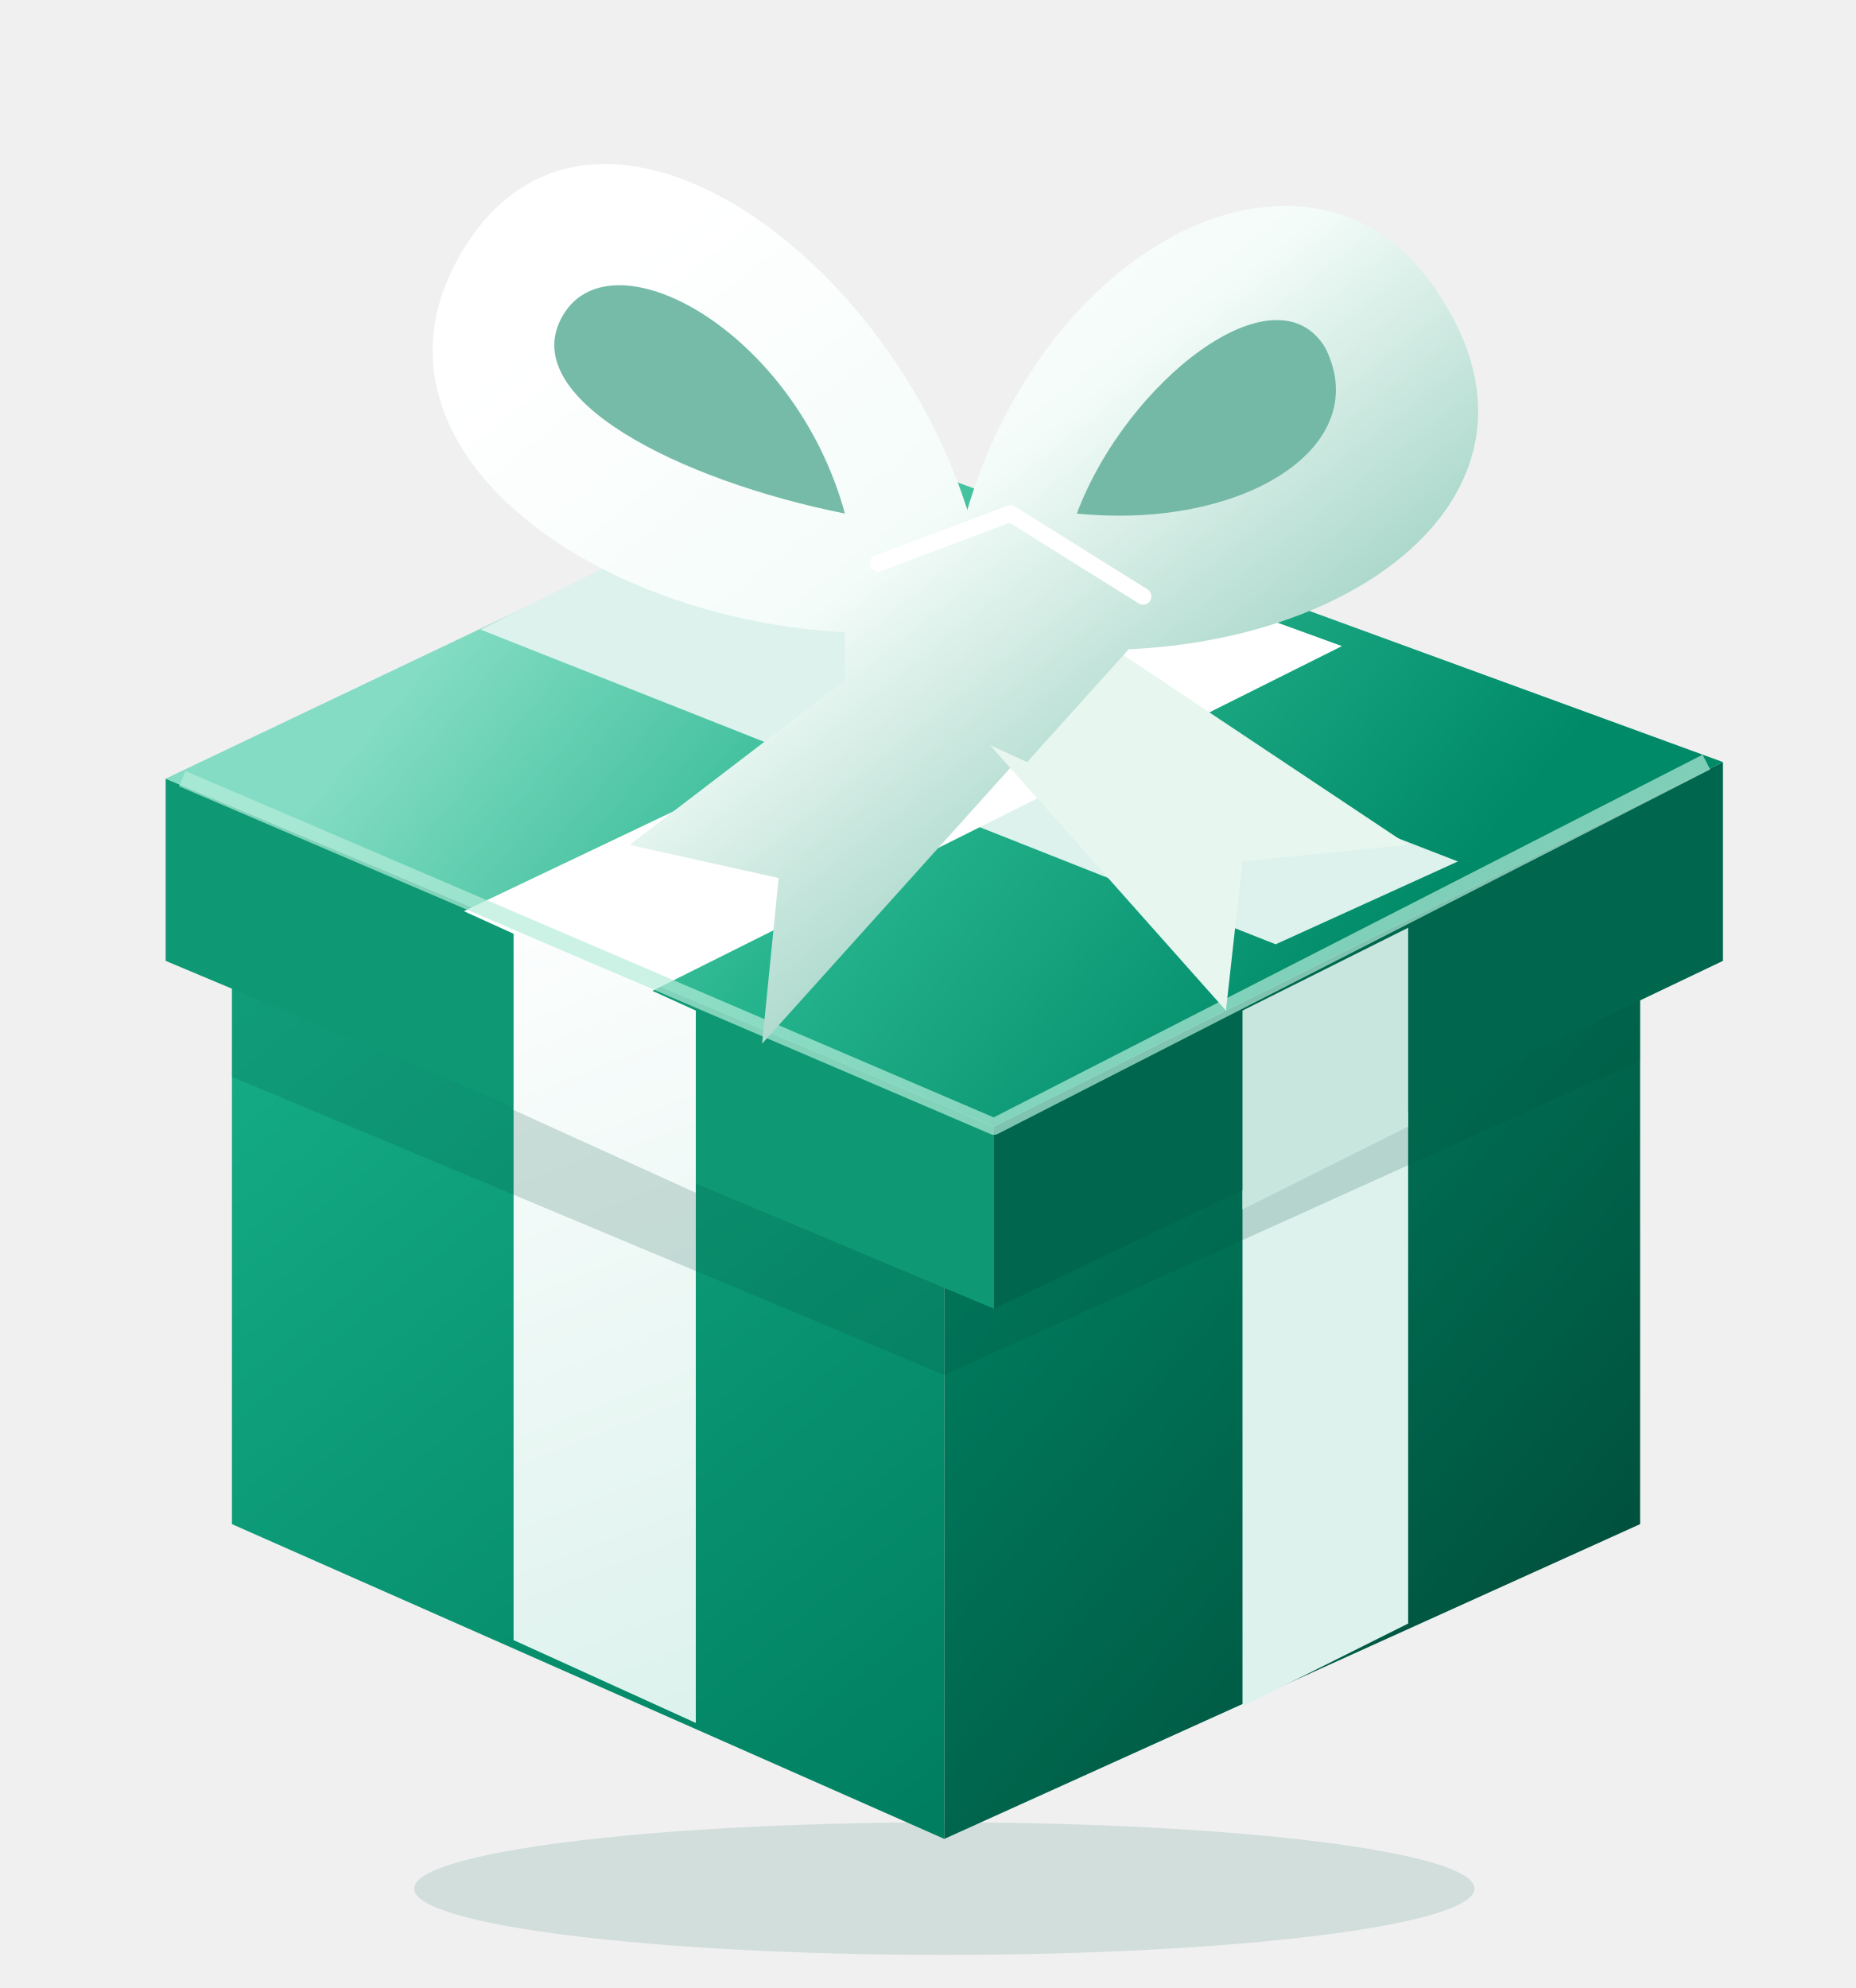
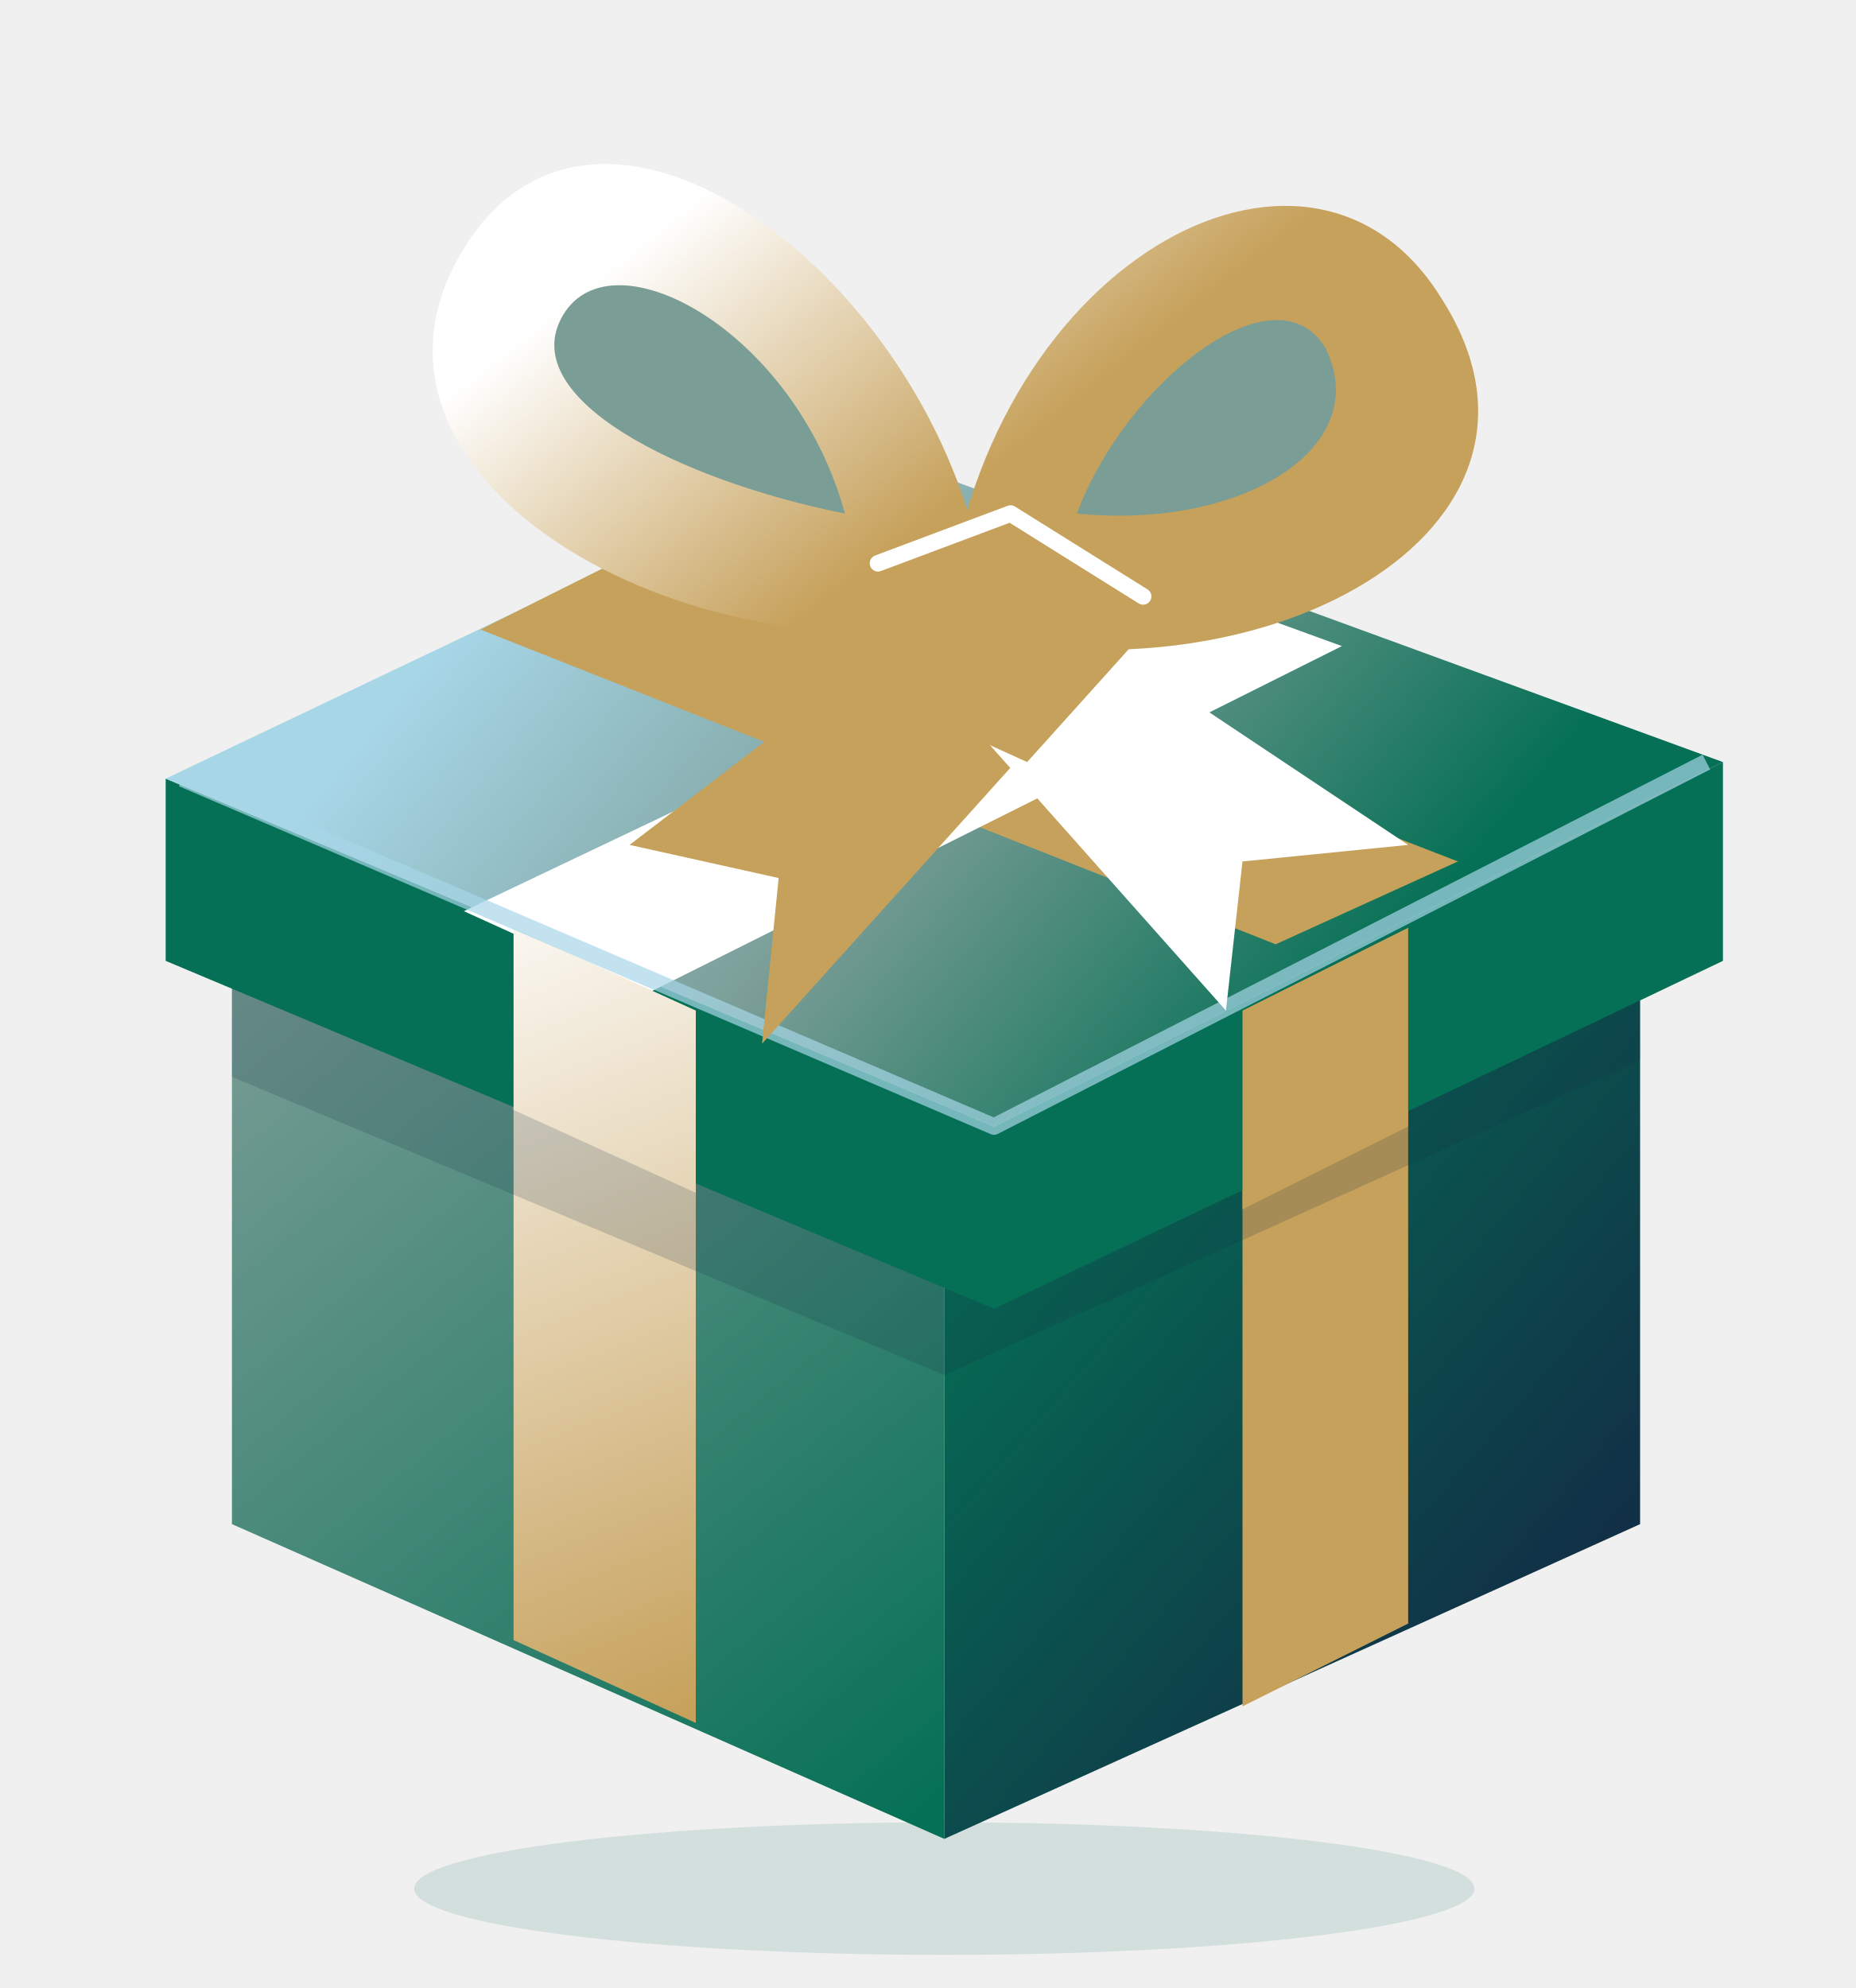
<svg xmlns="http://www.w3.org/2000/svg" width="112" height="120" viewBox="0 0 112 120" fill="none">
  <defs>
    <linearGradient id="front" x1="16" y1="57" x2="58" y2="108" gradientUnits="userSpaceOnUse">
-       <stop stop-color="#15AE87" />
-       <stop offset="1" stop-color="#007F60" />
+       <stop stop-color="#7A9D96" />
+       <stop offset="1" stop-color="#057055" />
    </linearGradient>
    <linearGradient id="side" x1="61" y1="68" x2="97" y2="99" gradientUnits="userSpaceOnUse">
-       <stop stop-color="#007F60" />
-       <stop offset="1" stop-color="#004E3B" />
+       <stop stop-color="#057055" />
+       <stop offset="1" stop-color="#122A45" />
    </linearGradient>
    <linearGradient id="lid" x1="35" y1="29" x2="78" y2="65" gradientUnits="userSpaceOnUse">
-       <stop stop-color="#83DCC3" />
-       <stop offset="0.5" stop-color="#25B48D" />
-       <stop offset="1" stop-color="#008A68" />
+       <stop stop-color="#A7D6E7" />
+       <stop offset="0.5" stop-color="#7A9D96" />
+       <stop offset="1" stop-color="#057055" />
    </linearGradient>
    <linearGradient id="ribbon" x1="29" y1="52" x2="48" y2="101" gradientUnits="userSpaceOnUse">
      <stop stop-color="#FFFFFF" />
-       <stop offset="1" stop-color="#DDF2ED" />
+       <stop offset="1" stop-color="#C6A15B" />
    </linearGradient>
    <linearGradient id="bow" x1="42" y1="12" x2="69" y2="46" gradientUnits="userSpaceOnUse">
      <stop stop-color="#FFFFFF" />
-       <stop offset="0.55" stop-color="#F4FCF9" />
-       <stop offset="1" stop-color="#ADD9CC" />
+       <stop offset="0.55" stop-color="#C6A15B" />
+       <stop offset="1" stop-color="#C6A15B" />
    </linearGradient>
  </defs>
-   <ellipse cx="57" cy="114" rx="32" ry="4" fill="#00664D" opacity="0.13" />
+   <ellipse cx="57" cy="114" rx="32" ry="4" fill="#057055" opacity="0.13" />
  <path d="M14 53 57 70v41L14 92V53Z" fill="url(#front)" />
  <path d="m57 70 42-19v41l-42 19V70Z" fill="url(#side)" />
  <path d="m31 60 11 5v39l-11-5V60Z" fill="url(#ribbon)" />
-   <path d="m75 62 10-5v41l-10 5V62Z" fill="#DDF2ED" />
-   <path d="m14 58 43 18 42-19v7L57 83 14 65v-7Z" fill="#004E3B" opacity="0.18" />
-   <path d="m10 47 50 21v11L10 58V47Z" fill="#0E9873" />
-   <path d="m60 68 44-22v12L60 79V68Z" fill="#00664D" />
+   <path d="m75 62 10-5v41l-10 5V62Z" fill="#C6A15B" />
+   <path d="m14 58 43 18 42-19v7L57 83 14 65v-7Z" fill="#122A45" opacity="0.18" />
+   <path d="m10 47 50 21v11L10 58V47Z" fill="#057055" />
+   <path d="m60 68 44-22v12L60 79V68Z" fill="#057055" />
  <path d="m10 47 42-20 52 19-44 22-50-21Z" fill="url(#lid)" />
-   <path d="m29 38 10-5 49 19-11 5-48-19Z" fill="#DDF2ED" />
+   <path d="m29 38 10-5 49 19-11 5-48-19Z" fill="#C6A15B" />
  <path d="m28 55 42-20 11 4-42 21-11-5Z" fill="#FFFFFF" />
  <path d="m31 56 11 5v11l-11-5V56Z" fill="url(#ribbon)" />
-   <path d="m75 61 10-5v12l-10 5V61Z" fill="#C9E6DE" />
-   <path d="m11 47 49 21 43-22" stroke="#B6EDDB" stroke-opacity="0.7" stroke-linejoin="round" />
+   <path d="m75 61 10-5v12l-10 5V61Z" fill="#C6A15B" />
+   <path d="m11 47 49 21 43-22" stroke="#A7D6E7" stroke-opacity="0.7" stroke-linejoin="round" />
  <path d="M57 38C39 40 20 28 28 15 36 2 55 16 59 33l-2 5Z" fill="url(#bow)" />
-   <path d="M51 31C41 29 31 24 34 19s14 1 17 12Z" fill="#75BBA7" />
+   <path d="M51 31C41 29 31 24 34 19s14 1 17 12Z" fill="#7A9D96" />
  <path d="M57 38C59 16 79 5 87 18c9 14-11 25-30 20Z" fill="url(#bow)" />
-   <path d="M65 31c3-8 12-15 15-10 3 6-5 11-15 10Z" fill="#74B9A5" />
+   <path d="M65 31c3-8 12-15 15-10 3 6-5 11-15 10Z" fill="#7A9D96" />
  <path d="m55 38-17 13 9 2-1 10 18-20-9-5Z" fill="url(#bow)" />
-   <path d="m64 37 21 14-10 1-1 9-16-18 6-6Z" fill="#E7F6EF" />
+   <path d="m64 37 21 14-10 1-1 9-16-18 6-6Z" fill="#FFFFFF" />
  <path d="m51 34 10-4 10 6-9 10-11-5v-7Z" fill="url(#bow)" />
  <path d="m53 34 8-3 8 5" stroke="#FFFFFF" stroke-linecap="round" stroke-linejoin="round" />
</svg>
